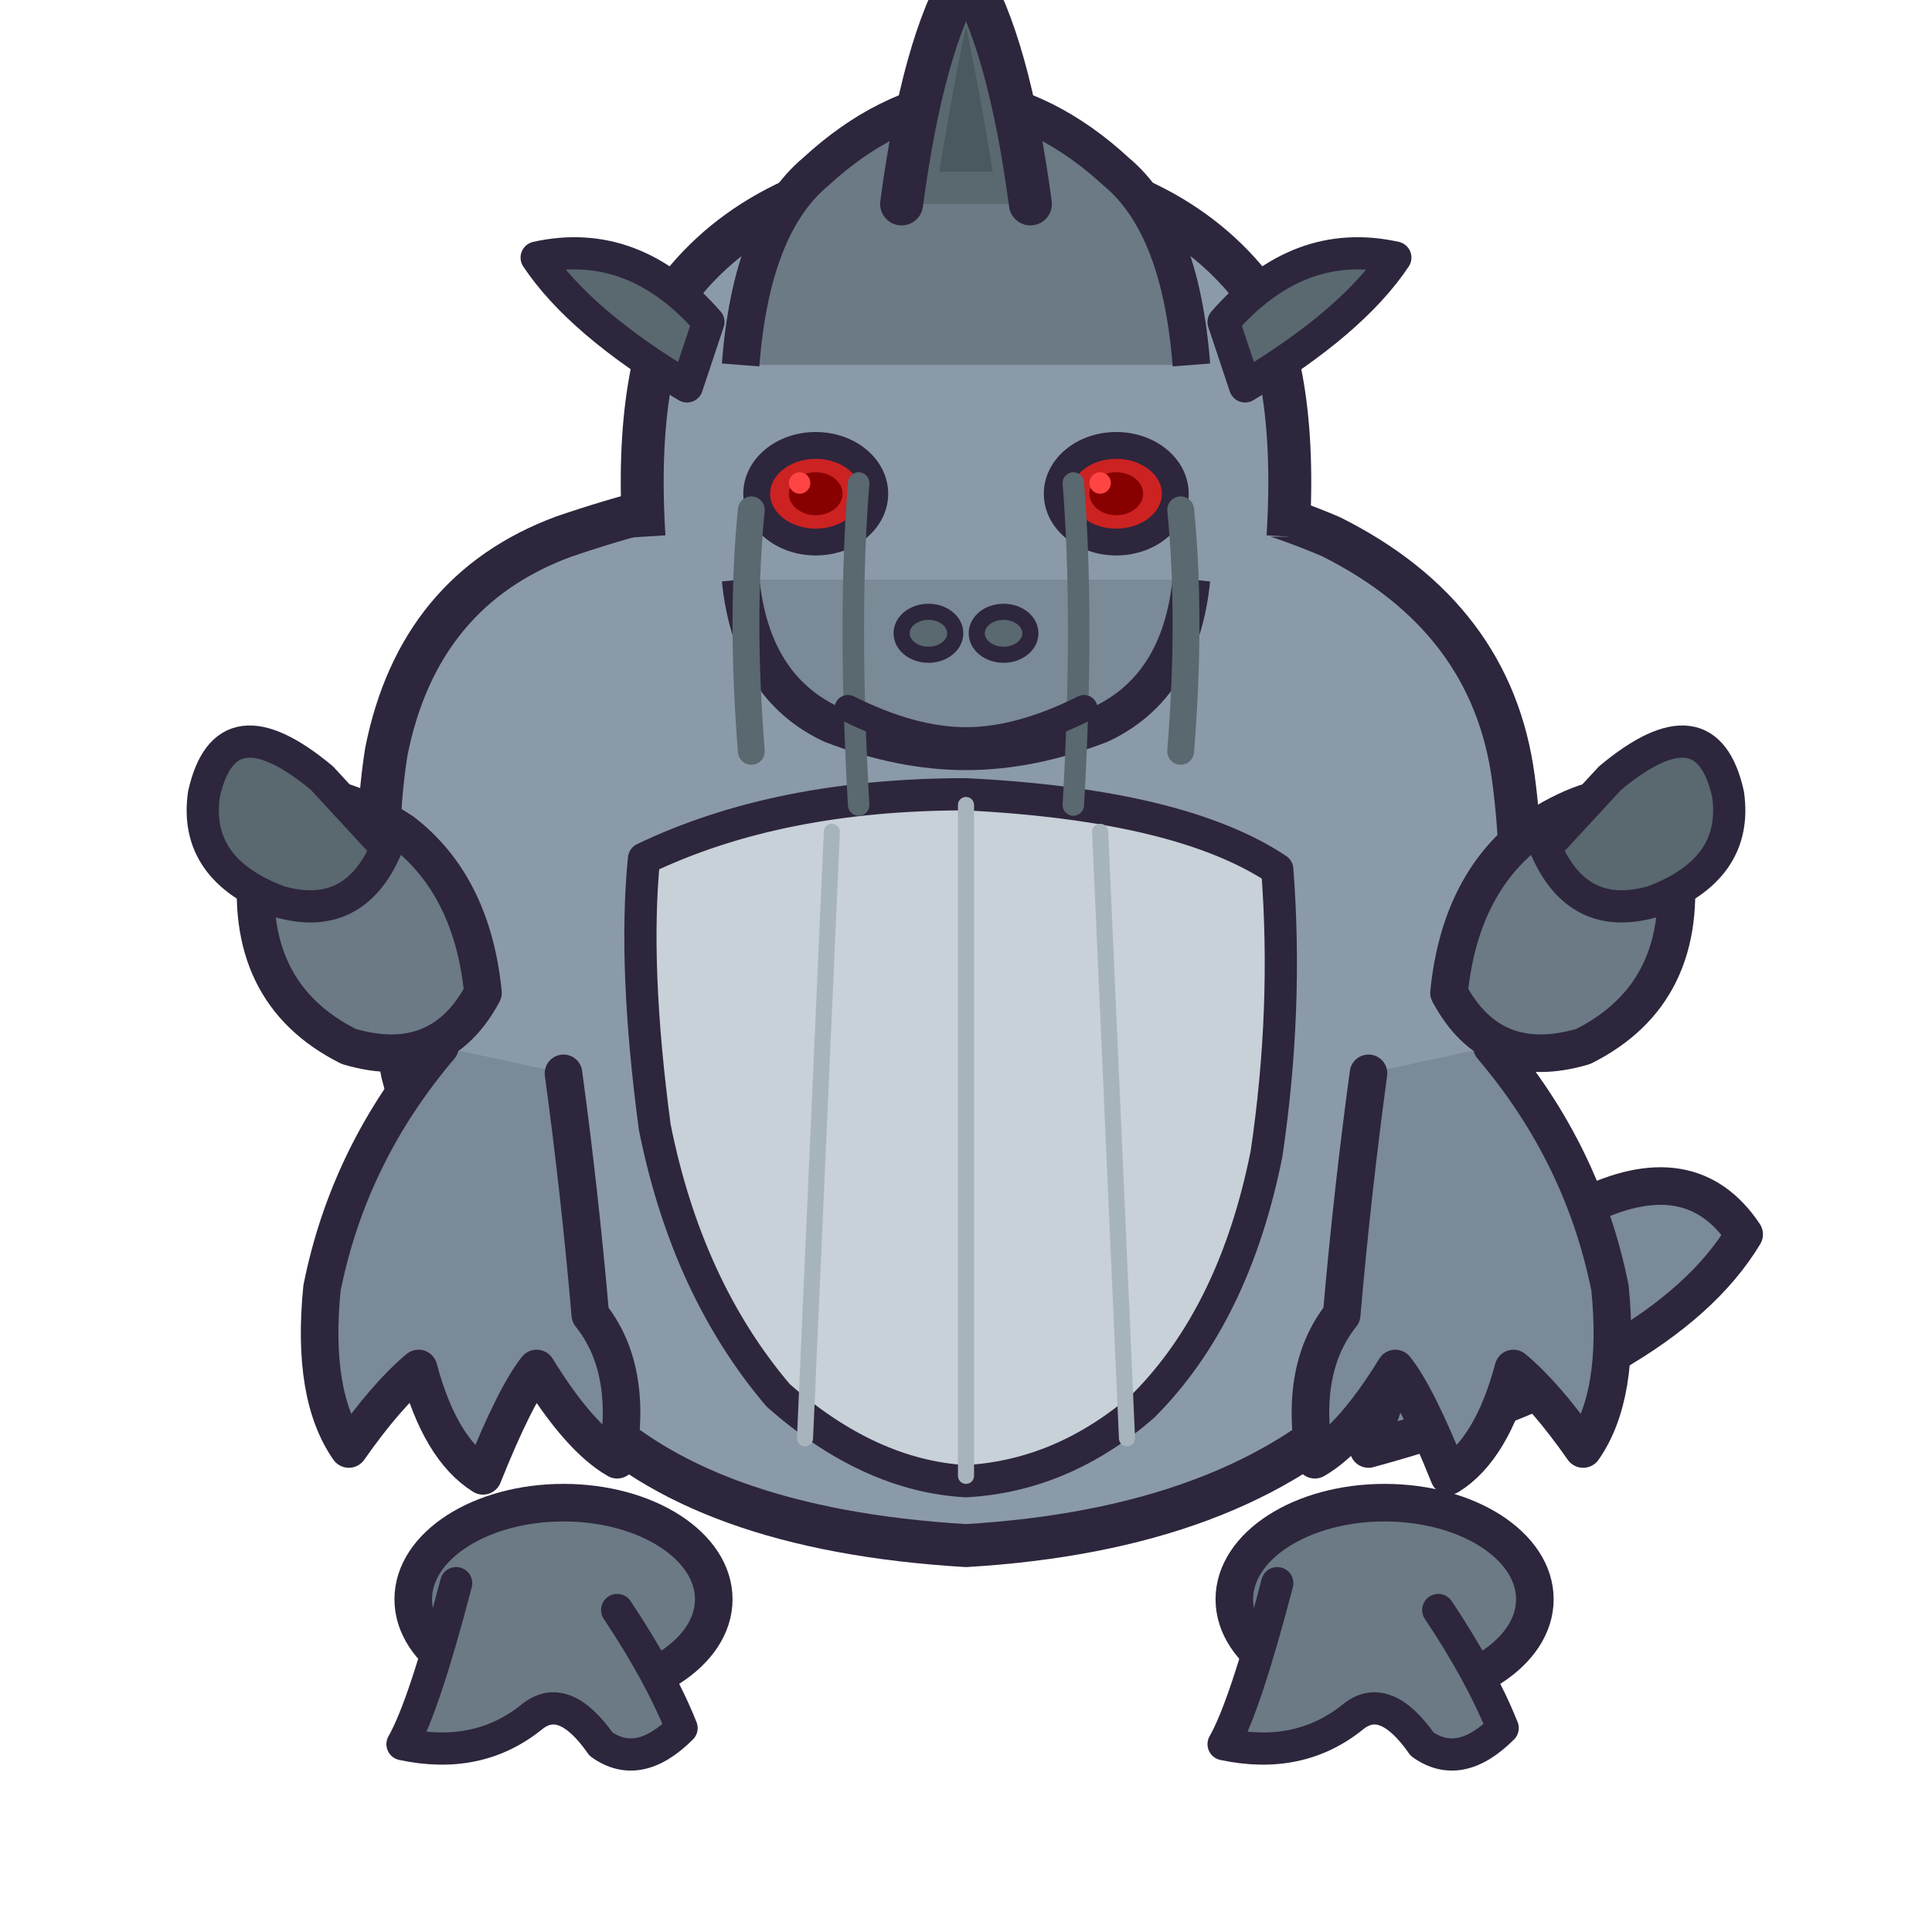
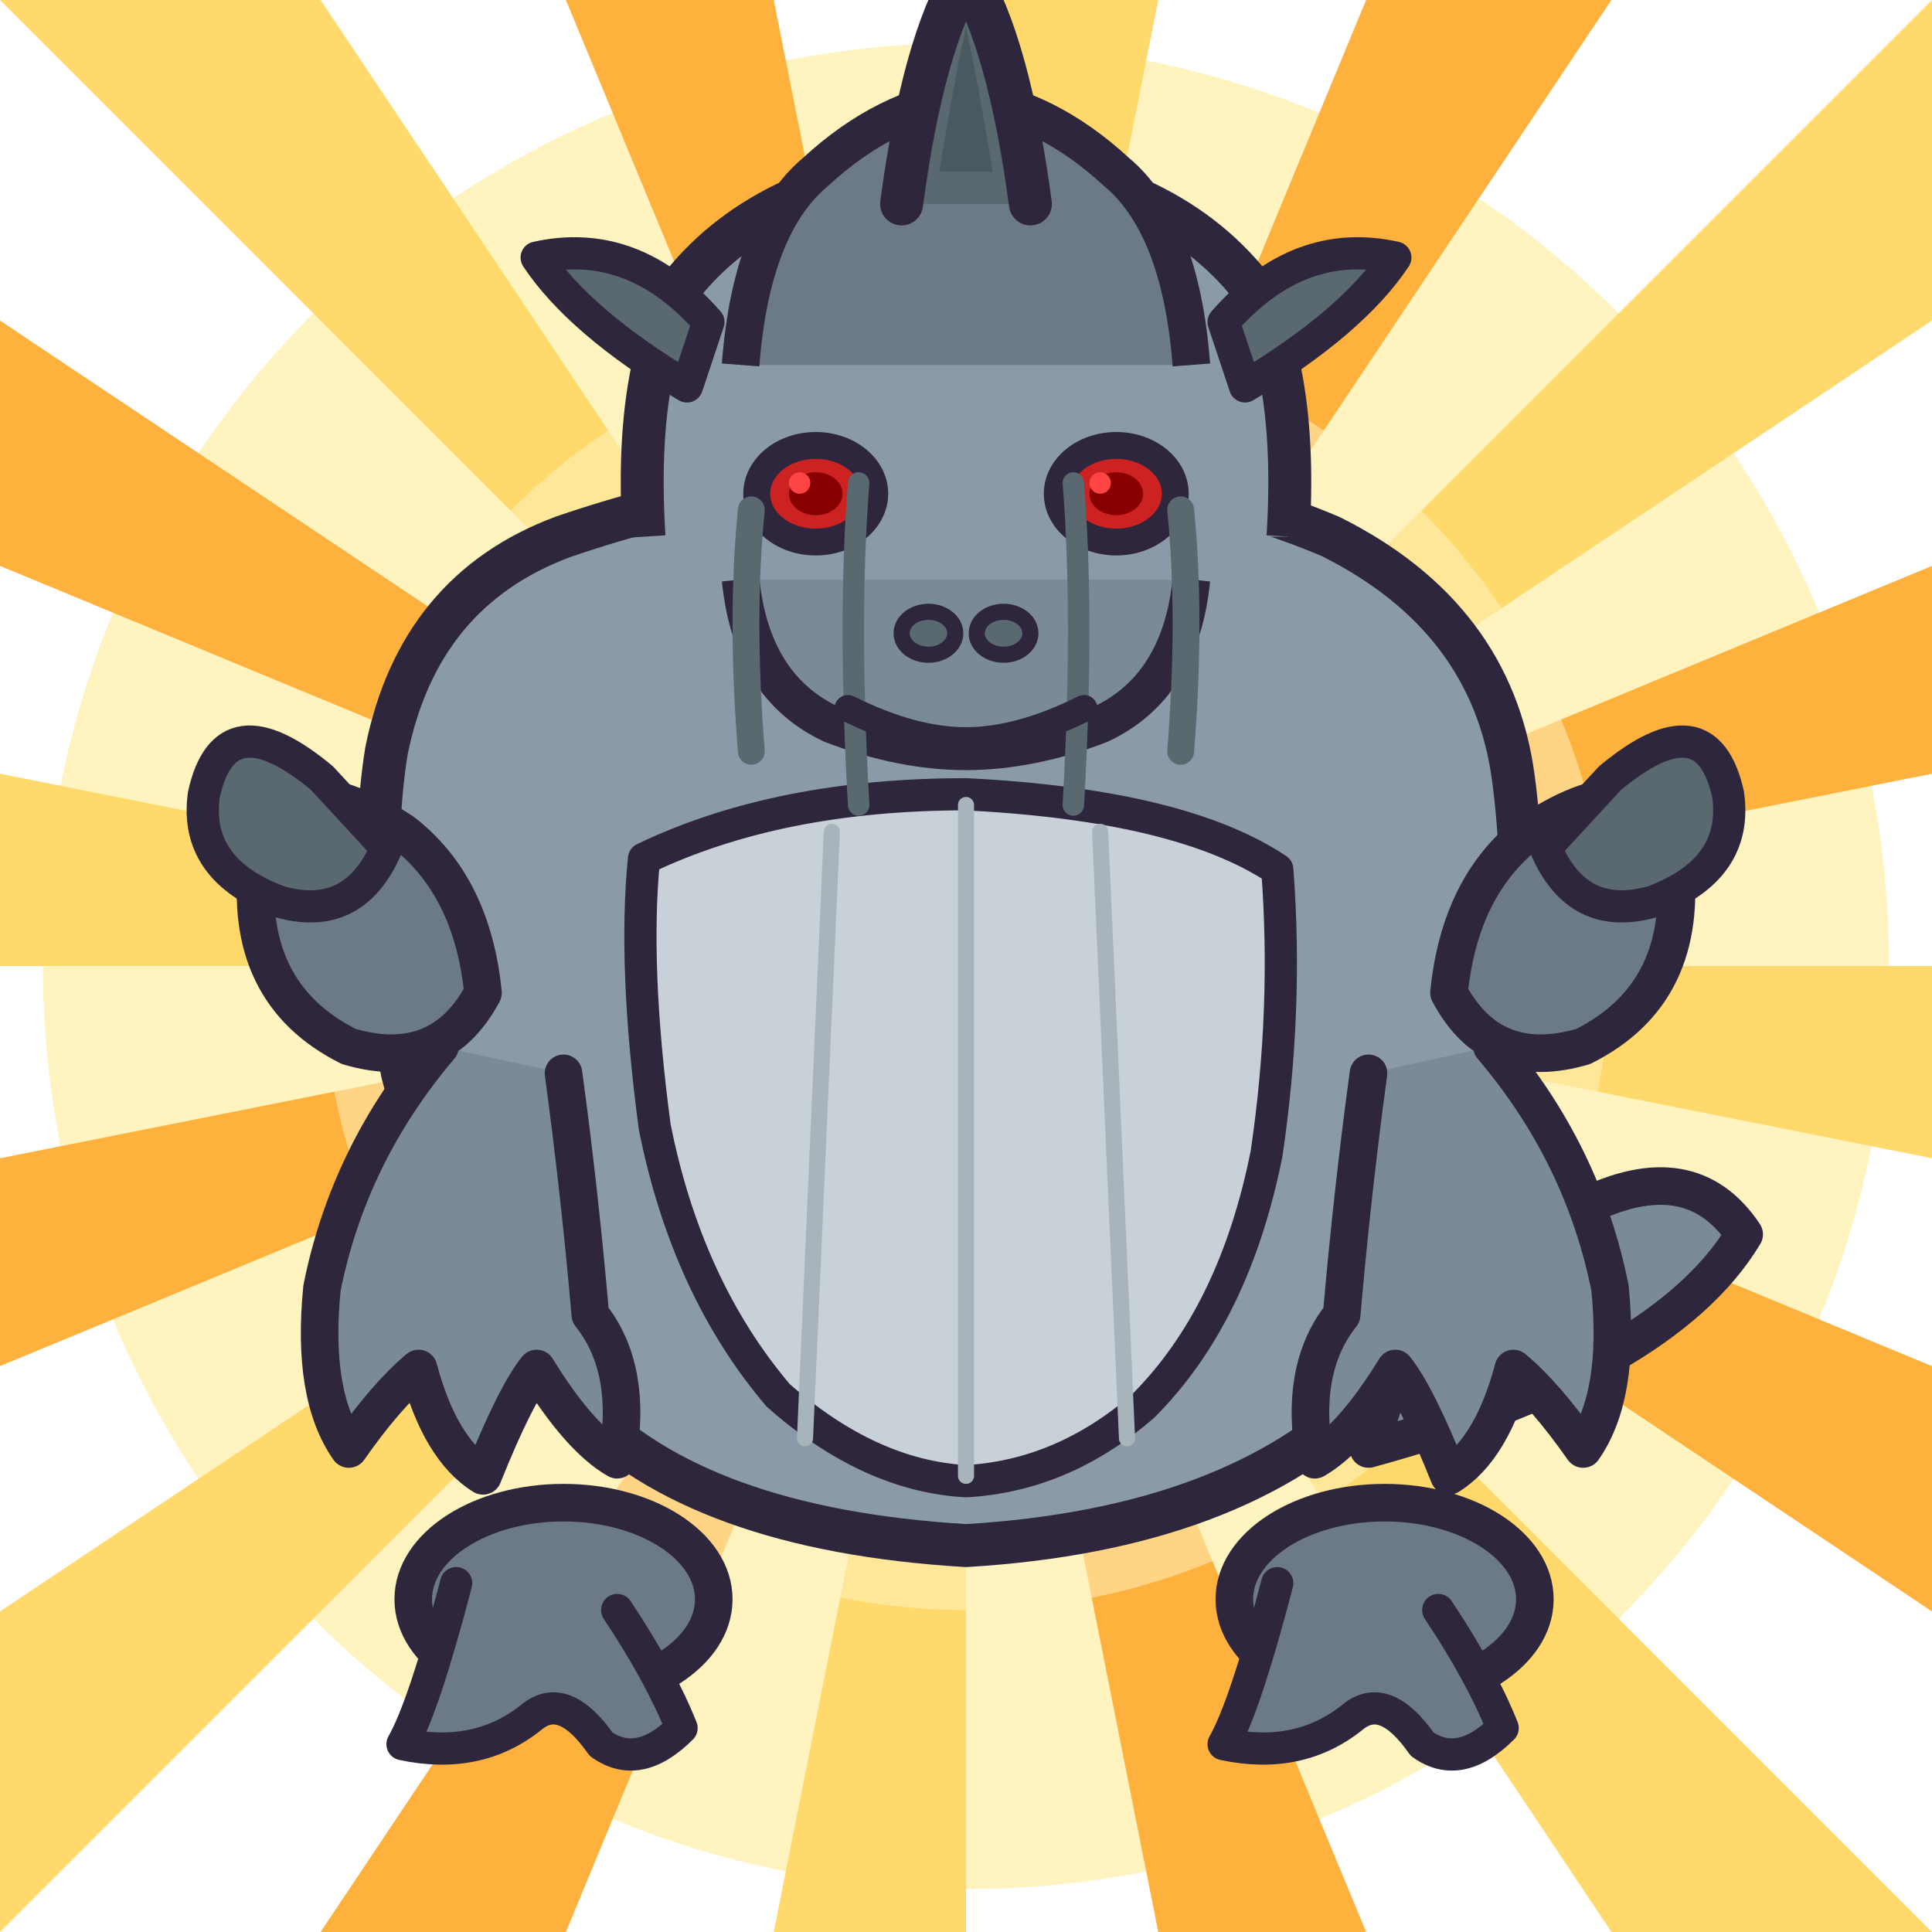
<svg xmlns="http://www.w3.org/2000/svg" viewBox="0 0 360 360">
+   <g id="mega-burst">
+     <circle cx="180" cy="180" r="172" fill="#fff3c0" />
+     <polygon points="180,180 450.0,180.0 444.8,232.7" fill="#ffd96b" />
+     <polygon points="180,180 429.4,283.3 404.5,330.0" fill="#ffb13d" />
+     <polygon points="180,180 370.9,370.9 330.0,404.5" fill="#ffd96b" />
+     <polygon points="180,180 283.3,429.4 232.7,444.8" fill="#ffb13d" />
+     <polygon points="180,180 180.0,450.0 127.3,444.8" fill="#ffd96b" />
+     <polygon points="180,180 76.7,429.4 30.0,404.5" fill="#ffb13d" />
+     <polygon points="180,180 -10.9,370.9 -44.5,330.0" fill="#ffd96b" />
+     <polygon points="180,180 -69.4,283.3 -84.8,232.7" fill="#ffb13d" />
+     <polygon points="180,180 -90.0,180.0 -84.8,127.3" fill="#ffd96b" />
+     <polygon points="180,180 -69.4,76.7 -44.5,30.0" fill="#ffb13d" />
+     <polygon points="180,180 -10.9,-10.9 30.0,-44.5" fill="#ffd96b" />
+     <polygon points="180,180 76.7,-69.4 127.3,-84.8" fill="#ffb13d" />
+     <polygon points="180,180 180.0,-90.0 232.7,-84.8" fill="#ffd96b" />
+     <polygon points="180,180 283.3,-69.4 330.0,-44.5" fill="#ffb13d" />
+     <polygon points="180,180 370.9,-10.9 404.5,30.0" fill="#ffd96b" />
+     <polygon points="180,180 429.4,76.7 444.8,127.3" fill="#ffb13d" />
+     <circle cx="180" cy="180" r="120" fill="#fff3c0" opacity="0.55" />
+   </g>
  <path d="M 255 270 Q 310 255 325 230 Q 315 215 295 225 Q 280 240 260 255 Z" fill="#7A8A96" stroke="#2d263c" stroke-width="7" stroke-linejoin="round" stroke-linecap="round" />
  <ellipse cx="258" cy="298" rx="28" ry="18" fill="#6B7A85" stroke="#2d263c" stroke-width="7" stroke-linejoin="round" />
  <path d="M 238 295 Q 232 318 228 325 Q 242 328 252 320 Q 258 315 265 325 Q 272 330 280 322 Q 276 312 268 300" fill="#6B7A85" stroke="#2d263c" stroke-width="6" stroke-linejoin="round" stroke-linecap="round" />
  <ellipse cx="105" cy="298" rx="28" ry="18" fill="#6B7A85" stroke="#2d263c" stroke-width="7" stroke-linejoin="round" />
  <path d="M 85 295 Q 79 318 75 325 Q 89 328 99 320 Q 105 315 112 325 Q 119 330 127 322 Q 123 312 115 300" fill="#6B7A85" stroke="#2d263c" stroke-width="6" stroke-linejoin="round" stroke-linecap="round" />
  <path d="M 75 200 Q 68 165 72 140 Q 78 110 105 100 Q 140 88 180 87 Q 220 88 248 100 Q 278 115 282 145 Q 286 175 278 205 Q 270 235 255 260 Q 230 285 180 288 Q 130 285 108 262 Q 85 238 75 200 Z" fill="#8B9AA8" stroke="#2d263c" stroke-width="8" stroke-linejoin="round" />
  <path d="M 120 160 Q 118 180 122 210 Q 128 240 145 260 Q 162 275 180 276 Q 198 275 213 262 Q 230 245 236 215 Q 240 188 238 162 Q 220 150 180 148 Q 145 148 120 160 Z" fill="#C8D0D8" stroke="#2d263c" stroke-width="6" stroke-linejoin="round" />
  <line x1="155" y1="155" x2="150" y2="268" stroke="#A8B4BC" stroke-width="3" stroke-linecap="round" />
  <line x1="180" y1="150" x2="180" y2="275" stroke="#A8B4BC" stroke-width="3" stroke-linecap="round" />
  <line x1="205" y1="155" x2="210" y2="268" stroke="#A8B4BC" stroke-width="3" stroke-linecap="round" />
  <path d="M 75 155 Q 52 140 48 160 Q 45 185 65 195 Q 82 200 90 185 Q 88 165 75 155 Z" fill="#6B7A85" stroke="#2d263c" stroke-width="7" stroke-linejoin="round" />
  <path d="M 60 145 Q 42 130 38 148 Q 36 162 52 168 Q 66 172 72 158 Z" fill="#5A6870" stroke="#2d263c" stroke-width="6" stroke-linejoin="round" />
  <path d="M 285 155 Q 308 140 312 160 Q 315 185 295 195 Q 278 200 270 185 Q 272 165 285 155 Z" fill="#6B7A85" stroke="#2d263c" stroke-width="7" stroke-linejoin="round" />
  <path d="M 300 145 Q 318 130 322 148 Q 324 162 308 168 Q 294 172 288 158 Z" fill="#5A6870" stroke="#2d263c" stroke-width="6" stroke-linejoin="round" />
  <path d="M 82 195 Q 65 215 60 240 Q 58 260 65 270 Q 72 260 78 255 Q 82 270 90 275 Q 96 260 100 255 Q 108 268 115 272 Q 118 255 110 245 Q 108 222 105 200" fill="#7A8A96" stroke="#2d263c" stroke-width="7" stroke-linejoin="round" stroke-linecap="round" />
  <path d="M 278 195 Q 295 215 300 240 Q 302 260 295 270 Q 288 260 282 255 Q 278 270 270 275 Q 264 260 260 255 Q 252 268 245 272 Q 242 255 250 245 Q 252 222 255 200" fill="#7A8A96" stroke="#2d263c" stroke-width="7" stroke-linejoin="round" stroke-linecap="round" />
  <path d="M 120 100 Q 118 68 128 52 Q 145 32 180 30 Q 215 32 232 52 Q 242 68 240 100" fill="#8B9AA8" stroke="#2d263c" stroke-width="8" stroke-linejoin="round" />
  <path d="M 138 68 Q 140 42 152 32 Q 165 20 180 18 Q 195 20 208 32 Q 220 42 222 68" fill="#6B7A85" stroke="#2d263c" stroke-width="7" stroke-linejoin="round" />
  <path d="M 168 38 Q 172 8 180 -5 Q 188 8 192 38" fill="#5A6870" stroke="#2d263c" stroke-width="8" stroke-linejoin="round" stroke-linecap="round" />
  <path d="M 175 32 Q 178 14 180 5 Q 182 14 185 32 Z" fill="#4A5860" />
  <path d="M 128 72 Q 108 60 100 48 Q 118 44 132 60 Z" fill="#5A6870" stroke="#2d263c" stroke-width="6" stroke-linejoin="round" />
  <path d="M 232 72 Q 252 60 260 48 Q 242 44 228 60 Z" fill="#5A6870" stroke="#2d263c" stroke-width="6" stroke-linejoin="round" />
  <path d="M 138 108 Q 140 128 155 135 Q 168 140 180 140 Q 192 140 205 135 Q 220 128 222 108" fill="#7A8A96" stroke="#2d263c" stroke-width="7" stroke-linejoin="round" />
  <ellipse cx="152" cy="92" rx="11" ry="9" fill="#CC2222" stroke="#2d263c" stroke-width="5" />
  <ellipse cx="152" cy="92" rx="5" ry="4" fill="#880000" />
  <ellipse cx="149" cy="90" rx="2" ry="2" fill="#FF4444" />
  <ellipse cx="208" cy="92" rx="11" ry="9" fill="#CC2222" stroke="#2d263c" stroke-width="5" />
  <ellipse cx="208" cy="92" rx="5" ry="4" fill="#880000" />
  <ellipse cx="205" cy="90" rx="2" ry="2" fill="#FF4444" />
  <ellipse cx="173" cy="118" rx="5" ry="4" fill="#5A6870" stroke="#2d263c" stroke-width="3" />
  <ellipse cx="187" cy="118" rx="5" ry="4" fill="#5A6870" stroke="#2d263c" stroke-width="3" />
  <path d="M 140 95 Q 138 115 140 140" stroke="#5A6870" stroke-width="5" fill="none" stroke-linecap="round" />
  <path d="M 160 90 Q 158 115 160 150" stroke="#5A6870" stroke-width="4" fill="none" stroke-linecap="round" />
  <path d="M 200 90 Q 202 115 200 150" stroke="#5A6870" stroke-width="4" fill="none" stroke-linecap="round" />
  <path d="M 220 95 Q 222 115 220 140" stroke="#5A6870" stroke-width="5" fill="none" stroke-linecap="round" />
  <path d="M 158 132 Q 170 138 180 138 Q 190 138 202 132" stroke="#2d263c" stroke-width="5" fill="none" stroke-linecap="round" />
</svg>
